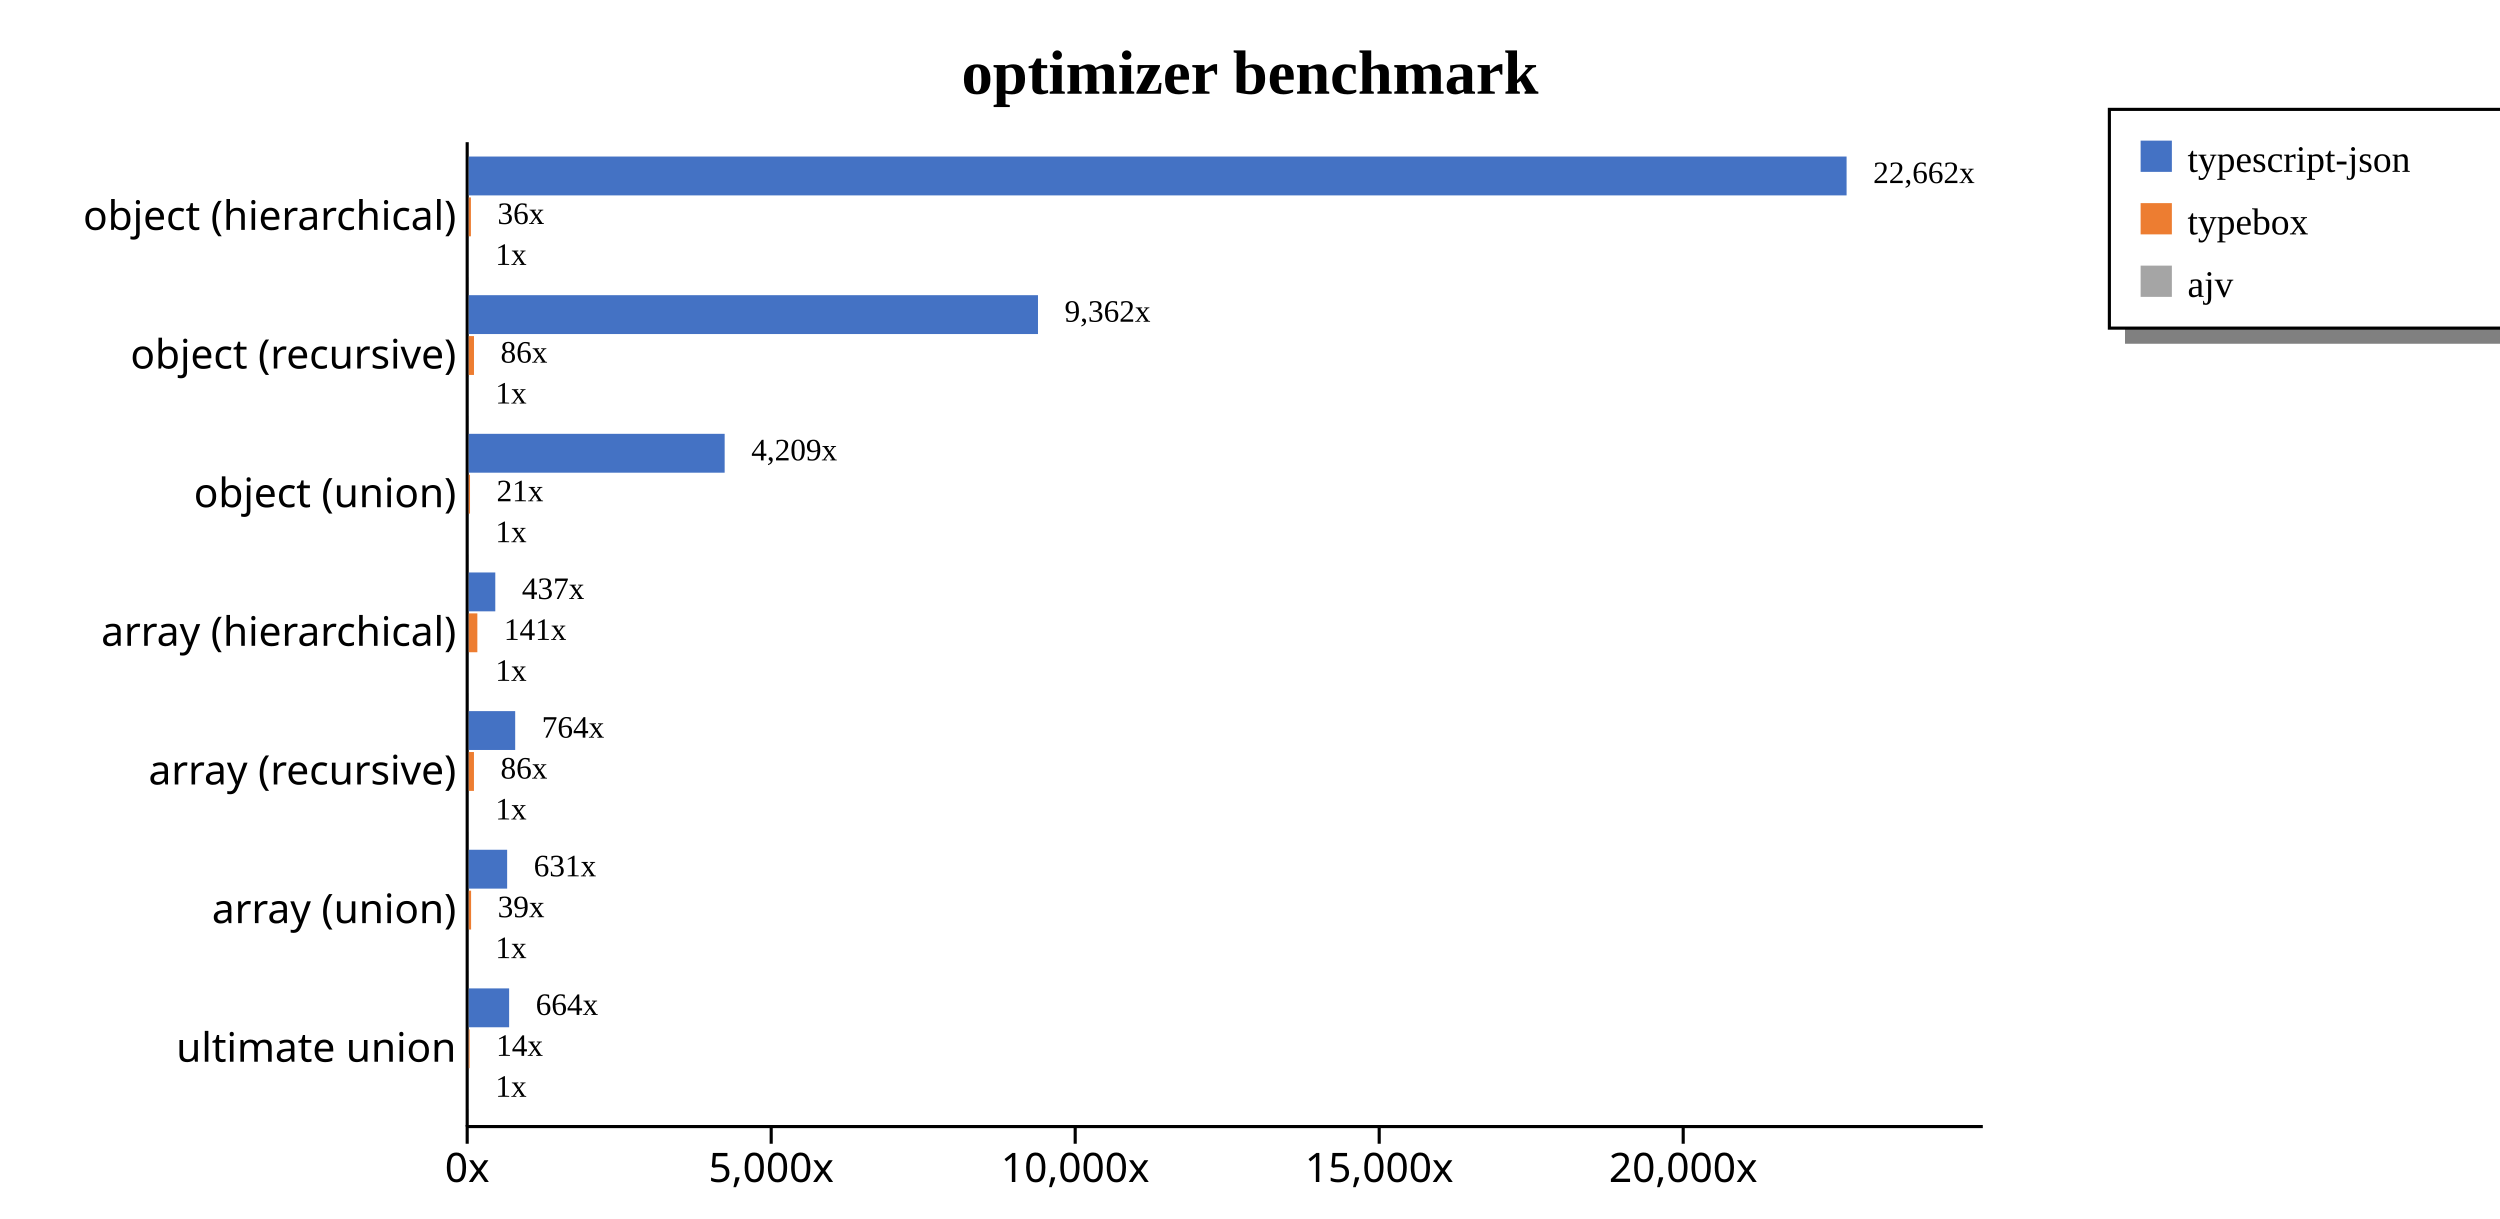
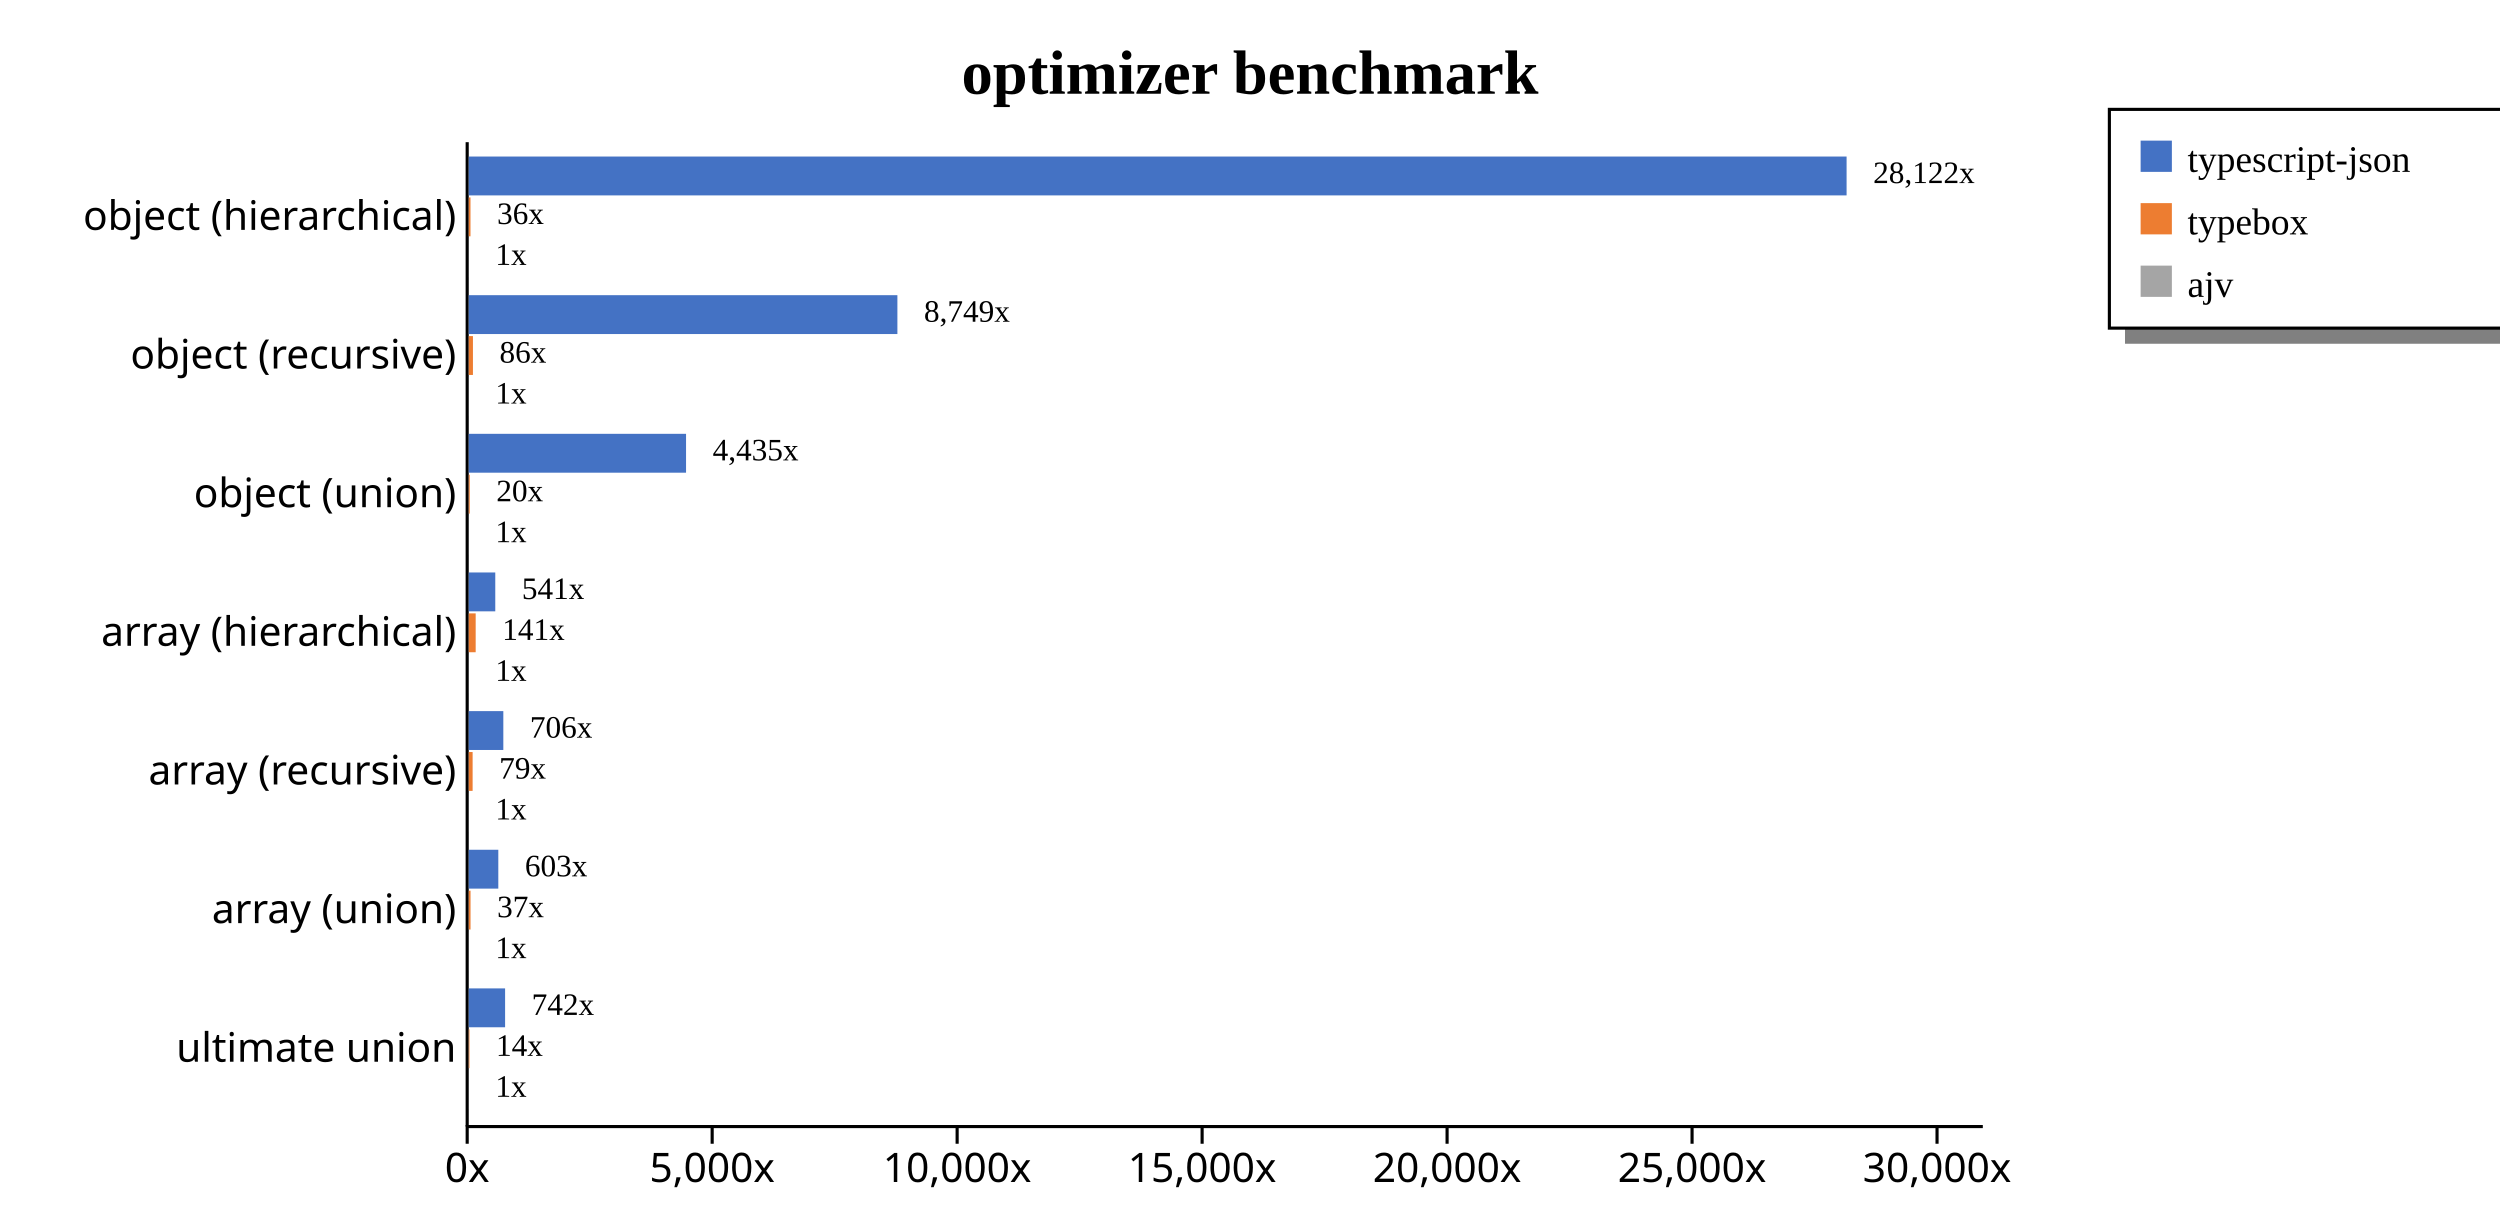
<svg xmlns="http://www.w3.org/2000/svg" width="800" height="390" style="background-color: white;">
  <g class="y axis" transform="translate(149,45)" fill="none" font-size="10" font-family="sans-serif" text-anchor="end" style="font-size: 13px;">
    <path class="domain" stroke="currentColor" d="M0.5,0.5V315.5" />
    <g class="tick" opacity="1" transform="translate(0,24.40141)" style="font-size: 13px;">
      <line stroke="currentColor" x2="0" />
      <text fill="currentColor" x="-3" dy="0.32em">object (hierarchical)    </text>
    </g>
    <g class="tick" opacity="1" transform="translate(0,68.76761)" style="font-size: 13px;">
      <line stroke="currentColor" x2="0" />
      <text fill="currentColor" x="-3" dy="0.32em">object (recursive)    </text>
    </g>
    <g class="tick" opacity="1" transform="translate(0,113.1338)" style="font-size: 13px;">
      <line stroke="currentColor" x2="0" />
      <text fill="currentColor" x="-3" dy="0.32em">object (union)    </text>
    </g>
    <g class="tick" opacity="1" transform="translate(0,157.5)" style="font-size: 13px;">
      <line stroke="currentColor" x2="0" />
      <text fill="currentColor" x="-3" dy="0.32em">array (hierarchical)    </text>
    </g>
    <g class="tick" opacity="1" transform="translate(0,201.8662)" style="font-size: 13px;">
      <line stroke="currentColor" x2="0" />
      <text fill="currentColor" x="-3" dy="0.32em">array (recursive)    </text>
    </g>
    <g class="tick" opacity="1" transform="translate(0,246.2324)" style="font-size: 13px;">
      <line stroke="currentColor" x2="0" />
      <text fill="currentColor" x="-3" dy="0.32em">array (union)    </text>
    </g>
    <g class="tick" opacity="1" transform="translate(0,290.5986)" style="font-size: 13px;">
      <line stroke="currentColor" x2="0" />
      <text fill="currentColor" x="-3" dy="0.32em">ultimate union    </text>
    </g>
  </g>
  <g class="x axis" transform="translate(149,360)" fill="none" font-size="10" font-family="sans-serif" text-anchor="middle" style="font-size: 13px;">
    <path class="domain" stroke="currentColor" d="M0.5,0.5H485.5" />
    <g class="tick" opacity="1" transform="translate(0.5,0)" style="font-size: 13px;">
      <line stroke="currentColor" y2="6" />
      <text fill="currentColor" y="9" dy="0.71em">0x</text>
    </g>
-     <g class="tick" opacity="1" transform="translate(97.78104,0)" style="font-size: 13px;">
+     <g class="tick" opacity="1" transform="translate(78.89203,0)" style="font-size: 13px;">
      <line stroke="currentColor" y2="6" />
      <text fill="currentColor" y="9" dy="0.71em">5,000x</text>
    </g>
-     <g class="tick" opacity="1" transform="translate(195.0621,0)" style="font-size: 13px;">
+     <g class="tick" opacity="1" transform="translate(157.2841,0)" style="font-size: 13px;">
      <line stroke="currentColor" y2="6" />
      <text fill="currentColor" y="9" dy="0.71em">10,000x</text>
    </g>
-     <g class="tick" opacity="1" transform="translate(292.3431,0)" style="font-size: 13px;">
+     <g class="tick" opacity="1" transform="translate(235.6761,0)" style="font-size: 13px;">
      <line stroke="currentColor" y2="6" />
      <text fill="currentColor" y="9" dy="0.71em">15,000x</text>
    </g>
-     <g class="tick" opacity="1" transform="translate(389.6242,0)" style="font-size: 13px;">
+     <g class="tick" opacity="1" transform="translate(314.0681,0)" style="font-size: 13px;">
      <line stroke="currentColor" y2="6" />
      <text fill="currentColor" y="9" dy="0.71em">20,000x</text>
+     </g>
+     <g class="tick" opacity="1" transform="translate(392.4601,0)" style="font-size: 13px;">
+       <line stroke="currentColor" y2="6" />
+       <text fill="currentColor" y="9" dy="0.71em">25,000x</text>
+     </g>
+     <g class="tick" opacity="1" transform="translate(470.8522,0)" style="font-size: 13px;">
+       <line stroke="currentColor" y2="6" />
+       <text fill="currentColor" y="9" dy="0.71em">30,000x</text>
    </g>
  </g>
  <text transform="translate(400, 30)" style="text-anchor: middle; font-size: 20px; font-weight: bold;">optimizer benchmark</text>
  <rect x="680" y="105" width="200" height="5" fill="gray" />
  <rect x="675" y="35" width="200" height="70" fill="none" stroke="black" />
  <rect x="685" y="45" width="10" height="10" style="fill: #4472c4;" />
  <text x="700" y="55" style="font-size: 12px;">typescript-json</text>
  <rect x="685" y="65" width="10" height="10" style="fill: #ed7d31;" />
  <text x="700" y="75" style="font-size: 12px;">typebox</text>
  <rect x="685" y="85" width="10" height="10" style="fill: #a5a5a5;" />
  <text x="700" y="95" style="font-size: 12px;">ajv</text>
  <g style="font-size: 13px;">
    <g style="font-size: 13px;">
      <rect x="150" y="50.091" width="440.909" height="12.437" fill="#4472c4" />
-       <rect x="150" y="63.183" width="0.694" height="12.437" fill="#ed7d31" />
-       <rect x="150" y="76.275" width="0.019" height="12.437" fill="#a5a5a5" />
-       <text class="label" x="599.409" y="58.591" font-size="10px">22,662x</text>
-       <text class="label" x="159.194" y="71.683" font-size="10px">36x</text>
-       <text class="label" x="158.519" y="84.775" font-size="10px">1x</text>
+       <rect x="150" y="63.183" width="0.557" height="12.437" fill="#ed7d31" />
+       <rect x="150" y="76.275" width="0.016" height="12.437" fill="#a5a5a5" />
+       <text class="label" x="599.409" y="58.591" font-size="10px">28,122x</text>
+       <text class="label" x="159.057" y="71.683" font-size="10px">36x</text>
+       <text class="label" x="158.516" y="84.775" font-size="10px">1x</text>
+       <text class="label" x="595.909" y="60.091" font-size="8px" />
+       <text class="label" x="155.557" y="73.183" font-size="8px" />
+       <text class="label" x="155.016" y="86.275" font-size="8px" />
    </g>
    <g style="font-size: 13px;">
-       <rect x="150" y="94.457" width="182.155" height="12.437" fill="#4472c4" />
-       <rect x="150" y="107.549" width="1.676" height="12.437" fill="#ed7d31" />
-       <rect x="150" y="120.641" width="0.019" height="12.437" fill="#a5a5a5" />
-       <text class="label" x="340.655" y="102.957" font-size="10px">9,362x</text>
-       <text class="label" x="160.176" y="116.049" font-size="10px">86x</text>
-       <text class="label" x="158.519" y="129.141" font-size="10px">1x</text>
+       <rect x="150" y="94.457" width="137.166" height="12.437" fill="#4472c4" />
+       <rect x="150" y="107.549" width="1.341" height="12.437" fill="#ed7d31" />
+       <rect x="150" y="120.641" width="0.016" height="12.437" fill="#a5a5a5" />
+       <text class="label" x="295.666" y="102.957" font-size="10px">8,749x</text>
+       <text class="label" x="159.841" y="116.049" font-size="10px">86x</text>
+       <text class="label" x="158.516" y="129.141" font-size="10px">1x</text>
+       <text class="label" x="292.166" y="104.457" font-size="8px" />
+       <text class="label" x="156.341" y="117.549" font-size="8px" />
+       <text class="label" x="155.016" y="130.641" font-size="8px" />
    </g>
    <g style="font-size: 13px;">
-       <rect x="150" y="138.824" width="81.891" height="12.437" fill="#4472c4" />
-       <rect x="150" y="151.915" width="0.404" height="12.437" fill="#ed7d31" />
-       <rect x="150" y="165.007" width="0.019" height="12.437" fill="#a5a5a5" />
-       <text class="label" x="240.391" y="147.324" font-size="10px">4,209x</text>
-       <text class="label" x="158.904" y="160.415" font-size="10px">21x</text>
-       <text class="label" x="158.519" y="173.507" font-size="10px">1x</text>
+       <rect x="150" y="138.824" width="69.535" height="12.437" fill="#4472c4" />
+       <rect x="150" y="151.915" width="0.319" height="12.437" fill="#ed7d31" />
+       <rect x="150" y="165.007" width="0.016" height="12.437" fill="#a5a5a5" />
+       <text class="label" x="228.035" y="147.324" font-size="10px">4,435x</text>
+       <text class="label" x="158.819" y="160.415" font-size="10px">20x</text>
+       <text class="label" x="158.516" y="173.507" font-size="10px">1x</text>
+       <text class="label" x="224.535" y="148.824" font-size="8px" />
+       <text class="label" x="155.319" y="161.915" font-size="8px" />
+       <text class="label" x="155.016" y="175.007" font-size="8px" />
    </g>
    <g style="font-size: 13px;">
-       <rect x="150" y="183.19" width="8.493" height="12.437" fill="#4472c4" />
-       <rect x="150" y="196.281" width="2.751" height="12.437" fill="#ed7d31" />
-       <rect x="150" y="209.373" width="0.019" height="12.437" fill="#a5a5a5" />
-       <text class="label" x="166.993" y="191.69" font-size="10px">437x</text>
-       <text class="label" x="161.251" y="204.781" font-size="10px">141x</text>
-       <text class="label" x="158.519" y="217.873" font-size="10px">1x</text>
+       <rect x="150" y="183.19" width="8.488" height="12.437" fill="#4472c4" />
+       <rect x="150" y="196.281" width="2.216" height="12.437" fill="#ed7d31" />
+       <rect x="150" y="209.373" width="0.016" height="12.437" fill="#a5a5a5" />
+       <text class="label" x="166.988" y="191.69" font-size="10px">541x</text>
+       <text class="label" x="160.716" y="204.781" font-size="10px">141x</text>
+       <text class="label" x="158.516" y="217.873" font-size="10px">1x</text>
+       <text class="label" x="163.488" y="193.19" font-size="8px" />
+       <text class="label" x="157.216" y="206.281" font-size="8px" />
+       <text class="label" x="155.016" y="219.373" font-size="8px" />
    </g>
    <g style="font-size: 13px;">
-       <rect x="150" y="227.556" width="14.86" height="12.437" fill="#4472c4" />
-       <rect x="150" y="240.648" width="1.667" height="12.437" fill="#ed7d31" />
-       <rect x="150" y="253.739" width="0.019" height="12.437" fill="#a5a5a5" />
-       <text class="label" x="173.36" y="236.056" font-size="10px">764x</text>
-       <text class="label" x="160.167" y="249.148" font-size="10px">86x</text>
-       <text class="label" x="158.519" y="262.239" font-size="10px">1x</text>
+       <rect x="150" y="227.556" width="11.064" height="12.437" fill="#4472c4" />
+       <rect x="150" y="240.648" width="1.238" height="12.437" fill="#ed7d31" />
+       <rect x="150" y="253.739" width="0.016" height="12.437" fill="#a5a5a5" />
+       <text class="label" x="169.564" y="236.056" font-size="10px">706x</text>
+       <text class="label" x="159.738" y="249.148" font-size="10px">79x</text>
+       <text class="label" x="158.516" y="262.239" font-size="10px">1x</text>
+       <text class="label" x="166.064" y="237.556" font-size="8px" />
+       <text class="label" x="156.238" y="250.648" font-size="8px" />
+       <text class="label" x="155.016" y="263.739" font-size="8px" />
    </g>
    <g style="font-size: 13px;">
-       <rect x="150" y="271.922" width="12.285" height="12.437" fill="#4472c4" />
-       <rect x="150" y="285.014" width="0.75" height="12.437" fill="#ed7d31" />
-       <rect x="150" y="298.106" width="0.019" height="12.437" fill="#a5a5a5" />
-       <text class="label" x="170.785" y="280.422" font-size="10px">631x</text>
-       <text class="label" x="159.25" y="293.514" font-size="10px">39x</text>
-       <text class="label" x="158.519" y="306.606" font-size="10px">1x</text>
+       <rect x="150" y="271.922" width="9.459" height="12.437" fill="#4472c4" />
+       <rect x="150" y="285.014" width="0.573" height="12.437" fill="#ed7d31" />
+       <rect x="150" y="298.106" width="0.016" height="12.437" fill="#a5a5a5" />
+       <text class="label" x="167.959" y="280.422" font-size="10px">603x</text>
+       <text class="label" x="159.073" y="293.514" font-size="10px">37x</text>
+       <text class="label" x="158.516" y="306.606" font-size="10px">1x</text>
+       <text class="label" x="164.459" y="281.922" font-size="8px" />
+       <text class="label" x="155.573" y="295.014" font-size="8px" />
+       <text class="label" x="155.016" y="308.106" font-size="8px" />
    </g>
    <g style="font-size: 13px;">
-       <rect x="150" y="316.288" width="12.92" height="12.437" fill="#4472c4" />
-       <rect x="150" y="329.38" width="0.27" height="12.437" fill="#ed7d31" />
-       <rect x="150" y="342.472" width="0.019" height="12.437" fill="#a5a5a5" />
-       <text class="label" x="171.42" y="324.788" font-size="10px">664x</text>
-       <text class="label" x="158.77" y="337.88" font-size="10px">14x</text>
-       <text class="label" x="158.519" y="350.972" font-size="10px">1x</text>
+       <rect x="150" y="316.288" width="11.63" height="12.437" fill="#4472c4" />
+       <rect x="150" y="329.38" width="0.223" height="12.437" fill="#ed7d31" />
+       <rect x="150" y="342.472" width="0.016" height="12.437" fill="#a5a5a5" />
+       <text class="label" x="170.13" y="324.788" font-size="10px">742x</text>
+       <text class="label" x="158.723" y="337.88" font-size="10px">14x</text>
+       <text class="label" x="158.516" y="350.972" font-size="10px">1x</text>
+       <text class="label" x="166.63" y="326.288" font-size="8px" />
+       <text class="label" x="155.223" y="339.38" font-size="8px" />
+       <text class="label" x="155.016" y="352.472" font-size="8px" />
    </g>
  </g>
</svg>
